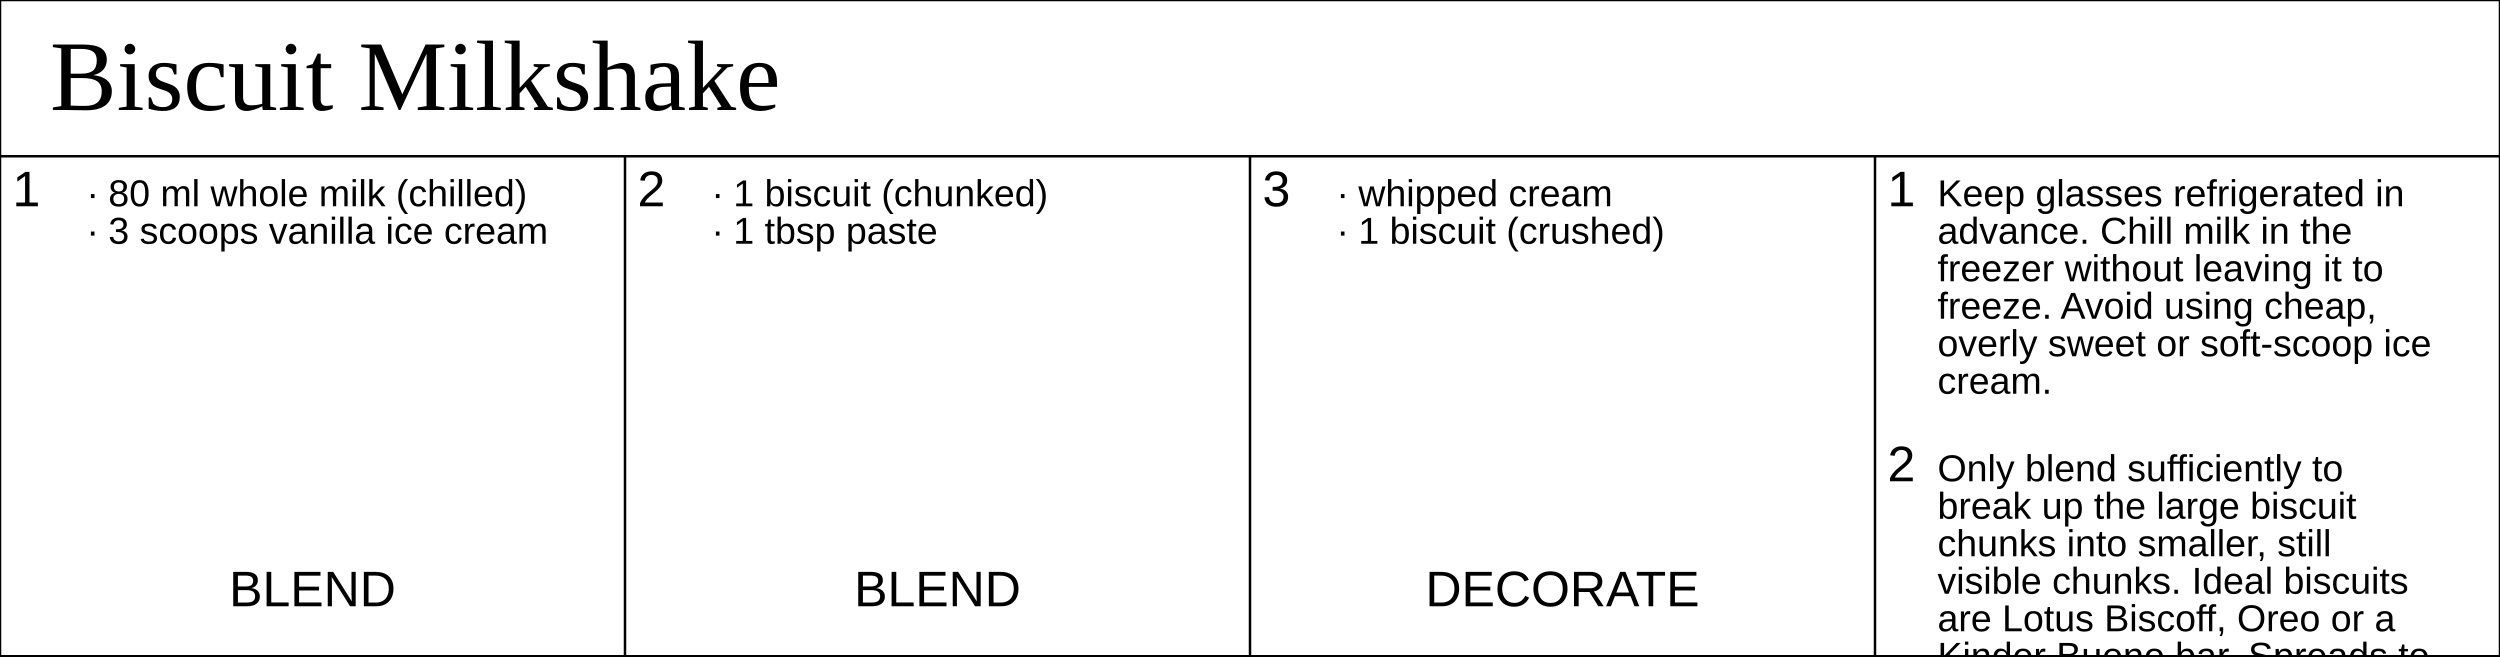
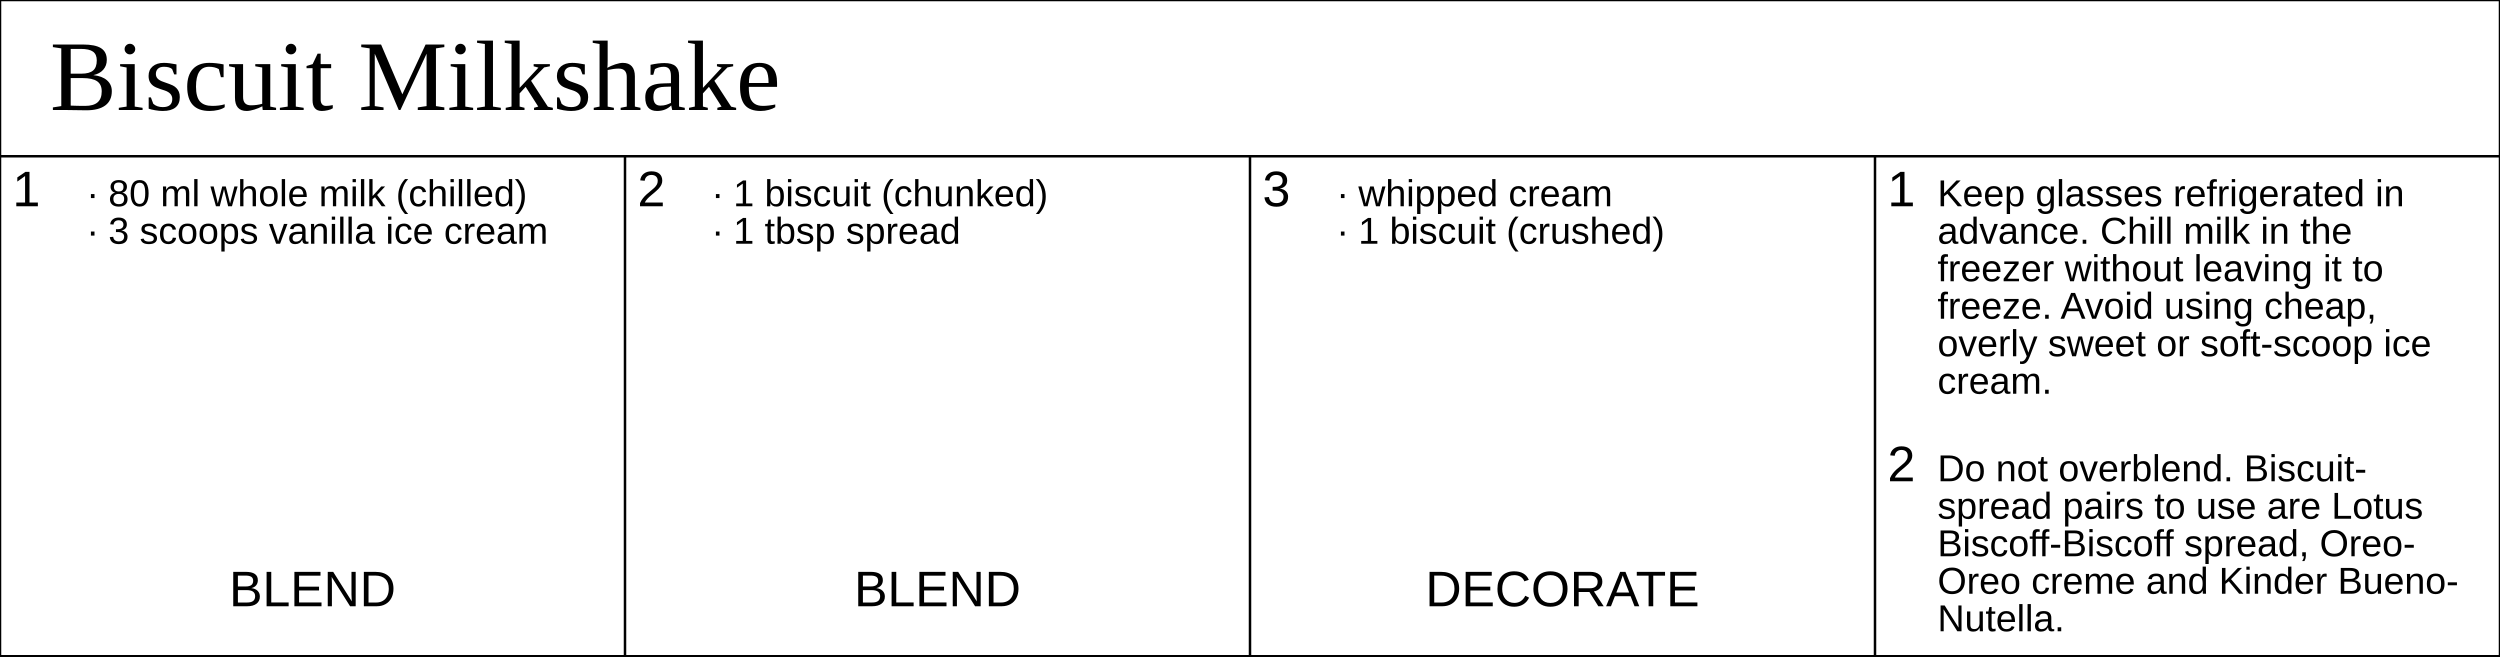
<svg xmlns="http://www.w3.org/2000/svg" width="2000" height="525.0">
  <text x="40.0" y="88.0" font-size="80">
Biscuit Milkshake</text>
  <polyline points="0,0 0,525.0 " style="fill:none;stroke:black;stroke-width:2" />
  <polyline points="2000,0 2000,525.0 " style="fill:none;stroke:black;stroke-width:2" />
  <polyline points="500,125.0 500,525.0 " style="fill:none;stroke:black;stroke-width:2" />
  <polyline points="1000,125.0 1000,525.0 " style="fill:none;stroke:black;stroke-width:2" />
  <polyline points="1500,125.0 1500,525.0 " style="fill:none;stroke:black;stroke-width:2" />
  <polyline points="0,0 2000,0 " style="fill:none;stroke:black;stroke-width:2" />
  <polyline points="0,125.0 2000,125.0 " style="fill:none;stroke:black;stroke-width:2" />
  <polyline points="0,525.0 2000,525.0 " style="fill:none;stroke:black;stroke-width:2" />
  <text x="10.0" y="165.0" text-anchor="left" style="font-family:Arial;font-size:40"> 
1 </text>
  <text x="70.0" y="165.0" text-anchor="left" style="font-family:Arial;font-size:30"> 
∙ 80 ml whole milk (chilled) </text>
  <text x="70.0" y="195.0" text-anchor="left" style="font-family:Arial;font-size:30"> 
∙ 3 scoops vanilla ice cream </text>
  <text x="250.0" y="485.0" text-anchor="middle" style="font-family:Arial;font-size:40"> 
BLEND </text>
  <text x="1510.0" y="165.0" text-anchor="left" style="font-family:Arial;font-size:40"> 
1 </text>
  <text x="1550.0" y="165.0" text-anchor="left" style="font-family:Arial;font-size:30"> 
Keep glasses refrigerated in </text>
  <text x="1550.0" y="195.0" text-anchor="left" style="font-family:Arial;font-size:30"> 
advance. Chill milk in the </text>
  <text x="1550.0" y="225.0" text-anchor="left" style="font-family:Arial;font-size:30"> 
freezer without leaving it to </text>
  <text x="1550.0" y="255.0" text-anchor="left" style="font-family:Arial;font-size:30"> 
freeze. Avoid using cheap, </text>
  <text x="1550.0" y="285.0" text-anchor="left" style="font-family:Arial;font-size:30"> 
overly sweet or soft-scoop ice </text>
  <text x="1550.0" y="315.0" text-anchor="left" style="font-family:Arial;font-size:30"> 
cream. </text>
  <text x="510.0" y="165.0" text-anchor="left" style="font-family:Arial;font-size:40"> 
2 </text>
  <text x="570.0" y="165.0" text-anchor="left" style="font-family:Arial;font-size:30"> 
∙ 1 biscuit (chunked) </text>
  <text x="570.0" y="195.0" text-anchor="left" style="font-family:Arial;font-size:30"> 
- ∙ 1 tbsp paste </text>
+ ∙ 1 tbsp spread </text>
  <text x="750.0" y="485.0" text-anchor="middle" style="font-family:Arial;font-size:40"> 
BLEND </text>
  <text x="1510.0" y="385.0" text-anchor="left" style="font-family:Arial;font-size:40"> 
2 </text>
  <text x="1550.0" y="385.0" text-anchor="left" style="font-family:Arial;font-size:30"> 
- Only blend sufficiently to </text>
+ Do not overblend. Biscuit- </text>
  <text x="1550.0" y="415.0" text-anchor="left" style="font-family:Arial;font-size:30"> 
- break up the large biscuit </text>
+ spread pairs to use are Lotus </text>
  <text x="1550.0" y="445.0" text-anchor="left" style="font-family:Arial;font-size:30"> 
- chunks into smaller, still </text>
+ Biscoff-Biscoff spread, Oreo- </text>
  <text x="1550.0" y="475.0" text-anchor="left" style="font-family:Arial;font-size:30"> 
- visible chunks. Ideal biscuits </text>
+ Oreo creme and Kinder Bueno- </text>
  <text x="1550.0" y="505.0" text-anchor="left" style="font-family:Arial;font-size:30"> 
- are Lotus Biscoff, Oreo or a </text>
-   <text x="1550.0" y="535.0" text-anchor="left" style="font-family:Arial;font-size:30"> 
- Kinder Bueno bar. Spreads to </text>
-   <text x="1550.0" y="565.0" text-anchor="left" style="font-family:Arial;font-size:30"> 
- use are Lotus Biscoff spread, </text>
-   <text x="1550.0" y="595.0" text-anchor="left" style="font-family:Arial;font-size:30"> 
- Oreo filling or Nutella. </text>
+ Nutella. </text>
  <text x="1010.0" y="165.0" text-anchor="left" style="font-family:Arial;font-size:40"> 
3 </text>
  <text x="1070.0" y="165.0" text-anchor="left" style="font-family:Arial;font-size:30"> 
∙ whipped cream </text>
  <text x="1070.0" y="195.0" text-anchor="left" style="font-family:Arial;font-size:30"> 
∙ 1 biscuit (crushed) </text>
  <text x="1250.0" y="485.0" text-anchor="middle" style="font-family:Arial;font-size:40"> 
DECORATE </text>
-   <text x="1510.0" y="665.0" text-anchor="left" style="font-family:Arial;font-size:40"> 
+   <text x="1510.0" y="575.0" text-anchor="left" style="font-family:Arial;font-size:40"> 
3 </text>
-   <text x="1550.0" y="665.0" text-anchor="left" style="font-family:Arial;font-size:30"> 
+   <text x="1550.0" y="575.0" text-anchor="left" style="font-family:Arial;font-size:30"> 
Serve with a thick straw. </text>
</svg>
